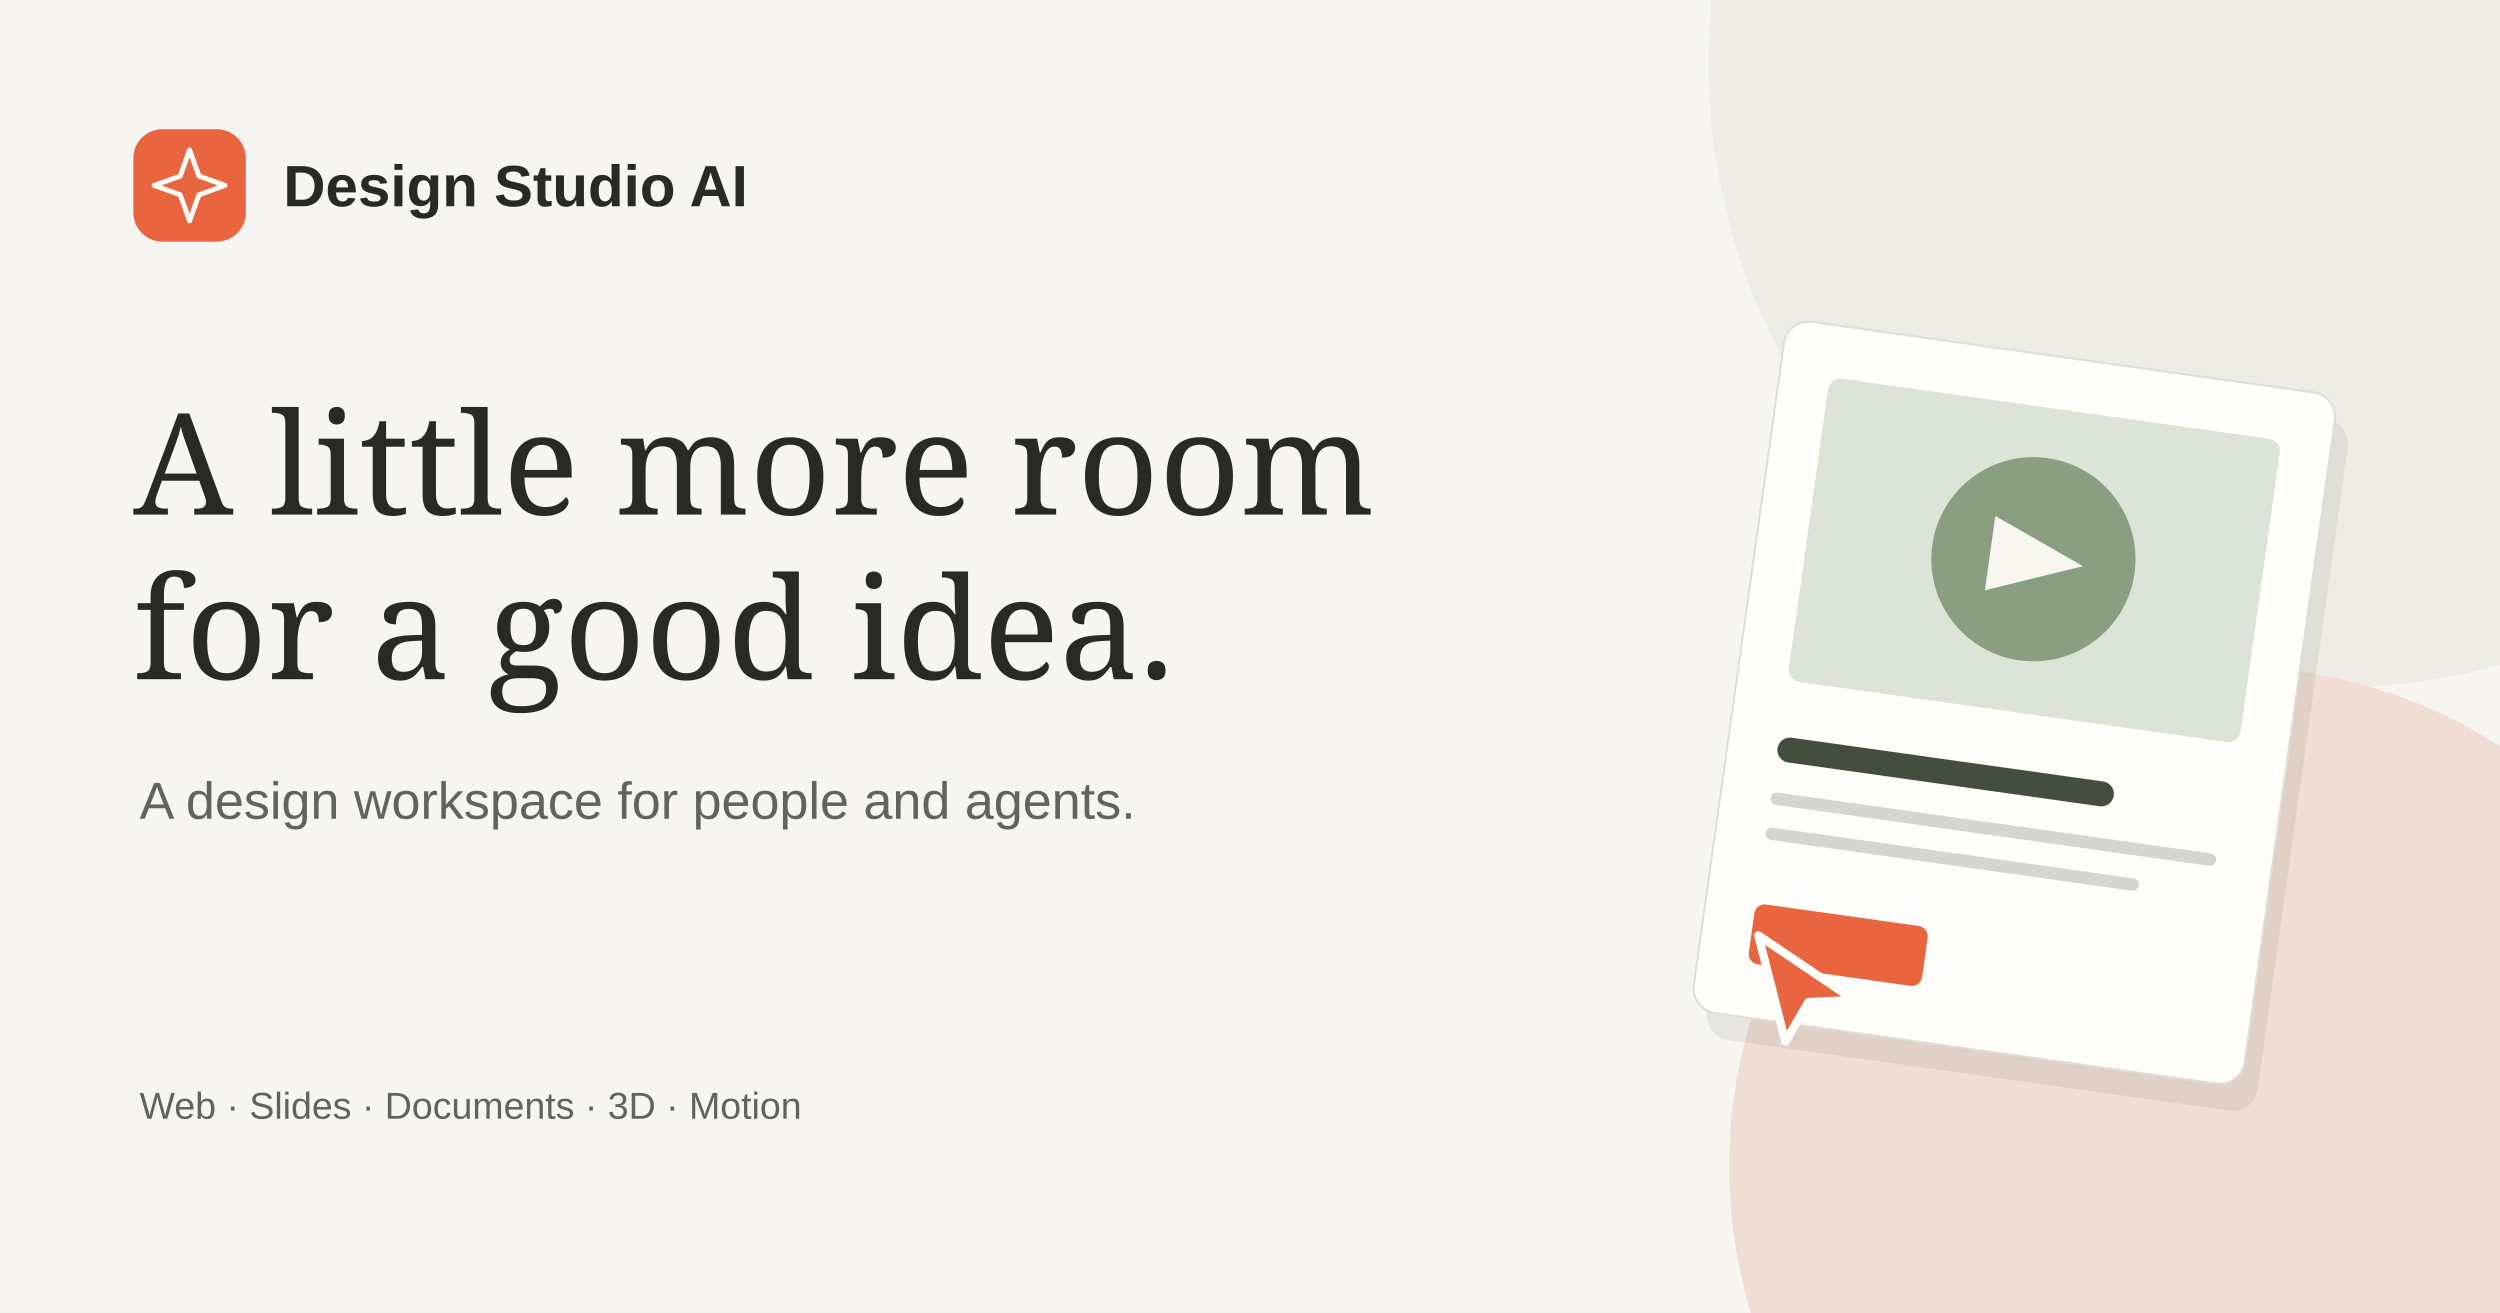
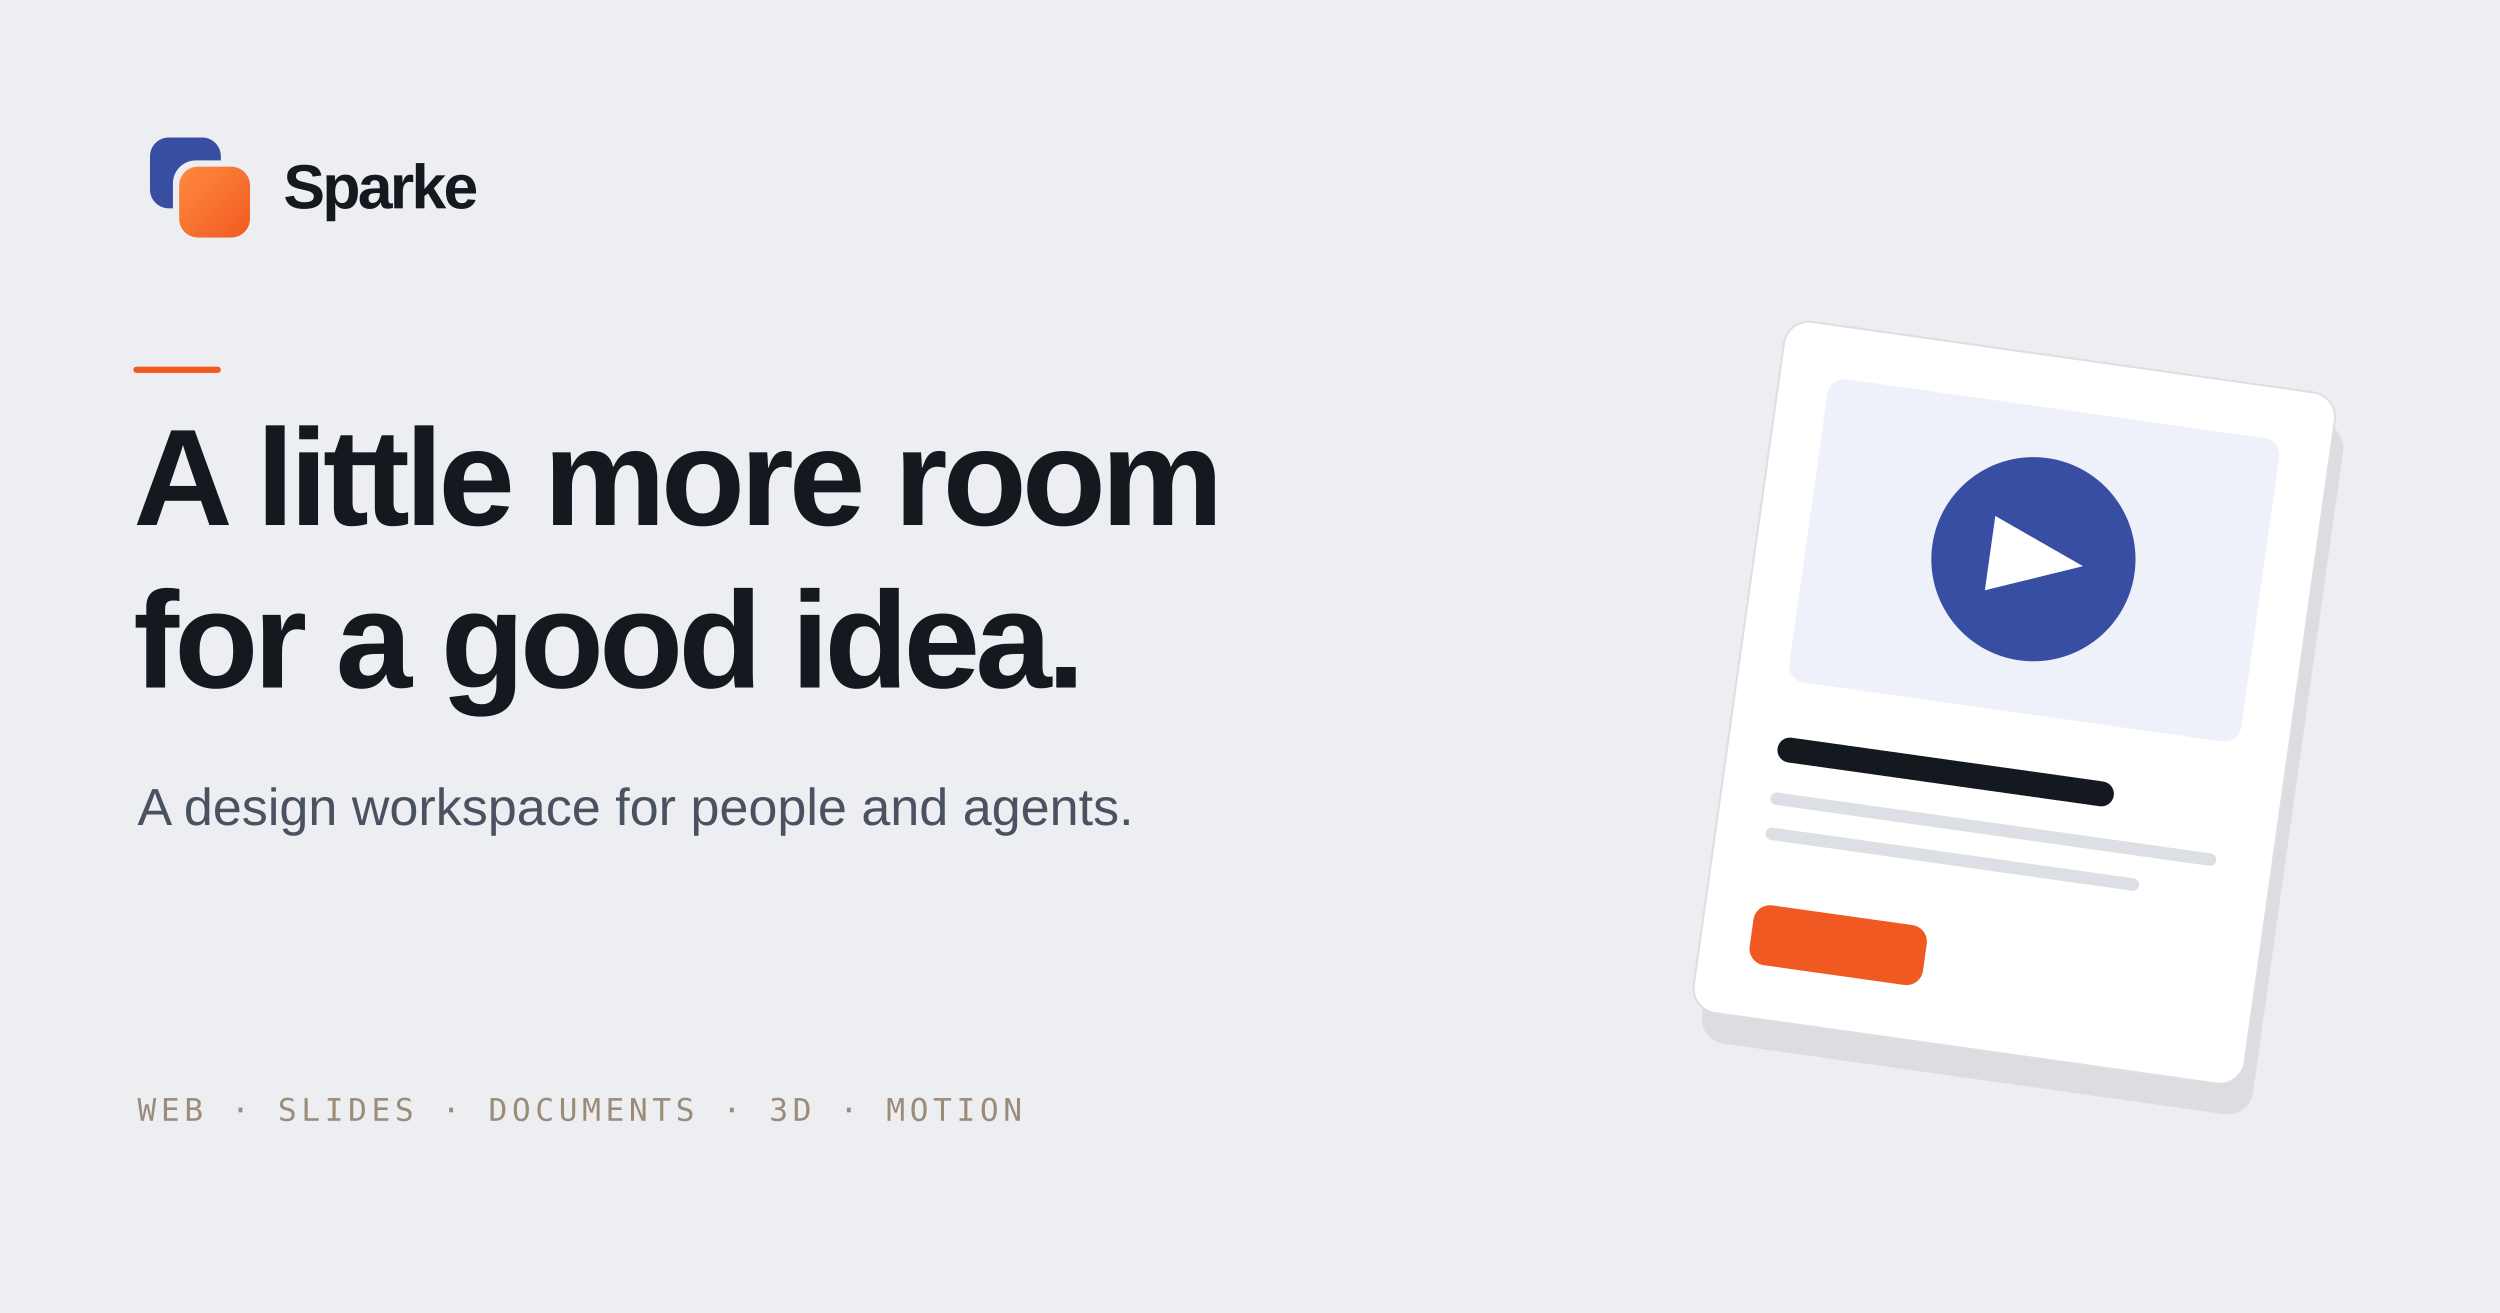
<svg xmlns="http://www.w3.org/2000/svg" width="1200" height="630" viewBox="0 0 1200 630">
-   <rect width="1200" height="630" fill="#f6f5f1" />
-   <circle cx="1120" cy="30" r="300" fill="#eeede5" />
-   <circle cx="1070" cy="560" r="240" fill="#f0ded4" />
-   <rect x="64" y="62" width="54" height="54" rx="14" fill="#e86540" />
-   <path d="m91 72 4.5 12.5L108 89l-12.5 4.5L91 106l-4.5-12.5L74 89l12.5-4.5Z" fill="none" stroke="#fffaf3" stroke-width="2.4" stroke-linejoin="round" />
-   <g fill="#292a26" font-family="Arial, sans-serif">
-     <text x="136" y="99" font-size="28" font-weight="600">Design Studio AI</text>
-     <text x="64" y="247" font-size="68" font-family="Georgia, serif">A little more room</text>
-     <text x="64" y="326" font-size="68" font-family="Georgia, serif">for a good idea.</text>
-     <text x="67" y="393" font-size="25" fill="#62645c">A design workspace for people and agents.</text>
-     <text x="67" y="537" font-size="18" fill="#62645c">Web · Slides · Documents · 3D · Motion</text>
+   <defs>
+     <linearGradient id="sparke-forge" x1="0" y1="0" x2="1" y2="1">
+       <stop offset="0" stop-color="#FF8A3D" />
+       <stop offset="1" stop-color="#F05A22" />
+     </linearGradient>
+   </defs>
+   <rect width="1200" height="630" fill="#EDEEF1" />
+   <g transform="translate(64 58) scale(1)">
+     <rect x="8" y="8" width="34" height="34" rx="9" fill="#374EA2" />
+     <rect x="19" y="19" width="40" height="40" rx="11" fill="#EDEEF1" />
+     <rect x="22" y="22" width="34" height="34" rx="9" fill="url(#sparke-forge)" />
+   </g>
+   <g fill="#14181F" font-family="Manrope, 'Helvetica Neue', Arial, sans-serif">
+     <text x="136" y="100" font-size="30" font-weight="800" letter-spacing="-1.3">Sparke</text>
+     <rect x="64" y="176" width="42" height="3" rx="1.5" fill="#F05A22" />
+     <text x="64" y="252" font-size="66" font-weight="800" letter-spacing="-2.3">A little more room</text>
+     <text x="64" y="330" font-size="66" font-weight="800" letter-spacing="-2.3">for a good idea.</text>
+     <text x="66" y="396" font-size="25" fill="#4A5262" font-family="'Source Sans 3', 'Helvetica Neue', Arial, sans-serif">A design workspace for people and agents.</text>
+     <text x="66" y="538" font-size="15" fill="#9A8C79" font-family="'IBM Plex Mono', Menlo, monospace" letter-spacing="2.2">WEB · SLIDES · DOCUMENTS · 3D · MOTION</text>
  </g>
  <g transform="translate(833 170) rotate(8 135 170)">
-     <rect x="8" y="12" width="267" height="335" rx="12" fill="#292a26" opacity=".08" />
-     <rect width="267" height="335" rx="12" fill="#fffefa" stroke="#dedfd6" />
-     <rect x="24" y="25" width="219" height="147" rx="6" fill="#dce4d7" />
-     <circle cx="133" cy="98" r="49" fill="#8a9e82" />
-     <path d="m112 80 45 18-45 18Z" fill="#f7f6f0" />
-     <rect x="24" y="199" width="163" height="12" rx="6" fill="#444e3f" />
-     <rect x="24" y="226" width="216" height="6" rx="3" fill="#d4d7cd" />
-     <rect x="24" y="243" width="181" height="6" rx="3" fill="#d4d7cd" />
-     <rect x="24" y="280" width="84" height="29" rx="5" fill="#e86540" />
+     <rect x="6" y="14" width="267" height="335" rx="12" fill="#14181F" opacity=".08" />
+     <rect width="267" height="335" rx="12" fill="#FFFFFF" stroke="#DCDFE4" />
+     <rect x="24" y="25" width="219" height="147" rx="8" fill="#EEF1FA" />
+     <circle cx="133" cy="98" r="49" fill="#374EA2" />
+     <path d="m112 80 45 18-45 18Z" fill="#FFFFFF" />
+     <rect x="24" y="199" width="163" height="12" rx="6" fill="#14181F" />
+     <rect x="24" y="226" width="216" height="6" rx="3" fill="#DCDFE4" />
+     <rect x="24" y="243" width="181" height="6" rx="3" fill="#DCDFE4" />
+     <rect x="24" y="280" width="84" height="29" rx="8" fill="#F05A22" />
  </g>
-   <path d="m844 449 13 51 11-19 22-1Z" fill="#e86540" stroke="#fffefa" stroke-width="4" stroke-linejoin="round" />
</svg>
